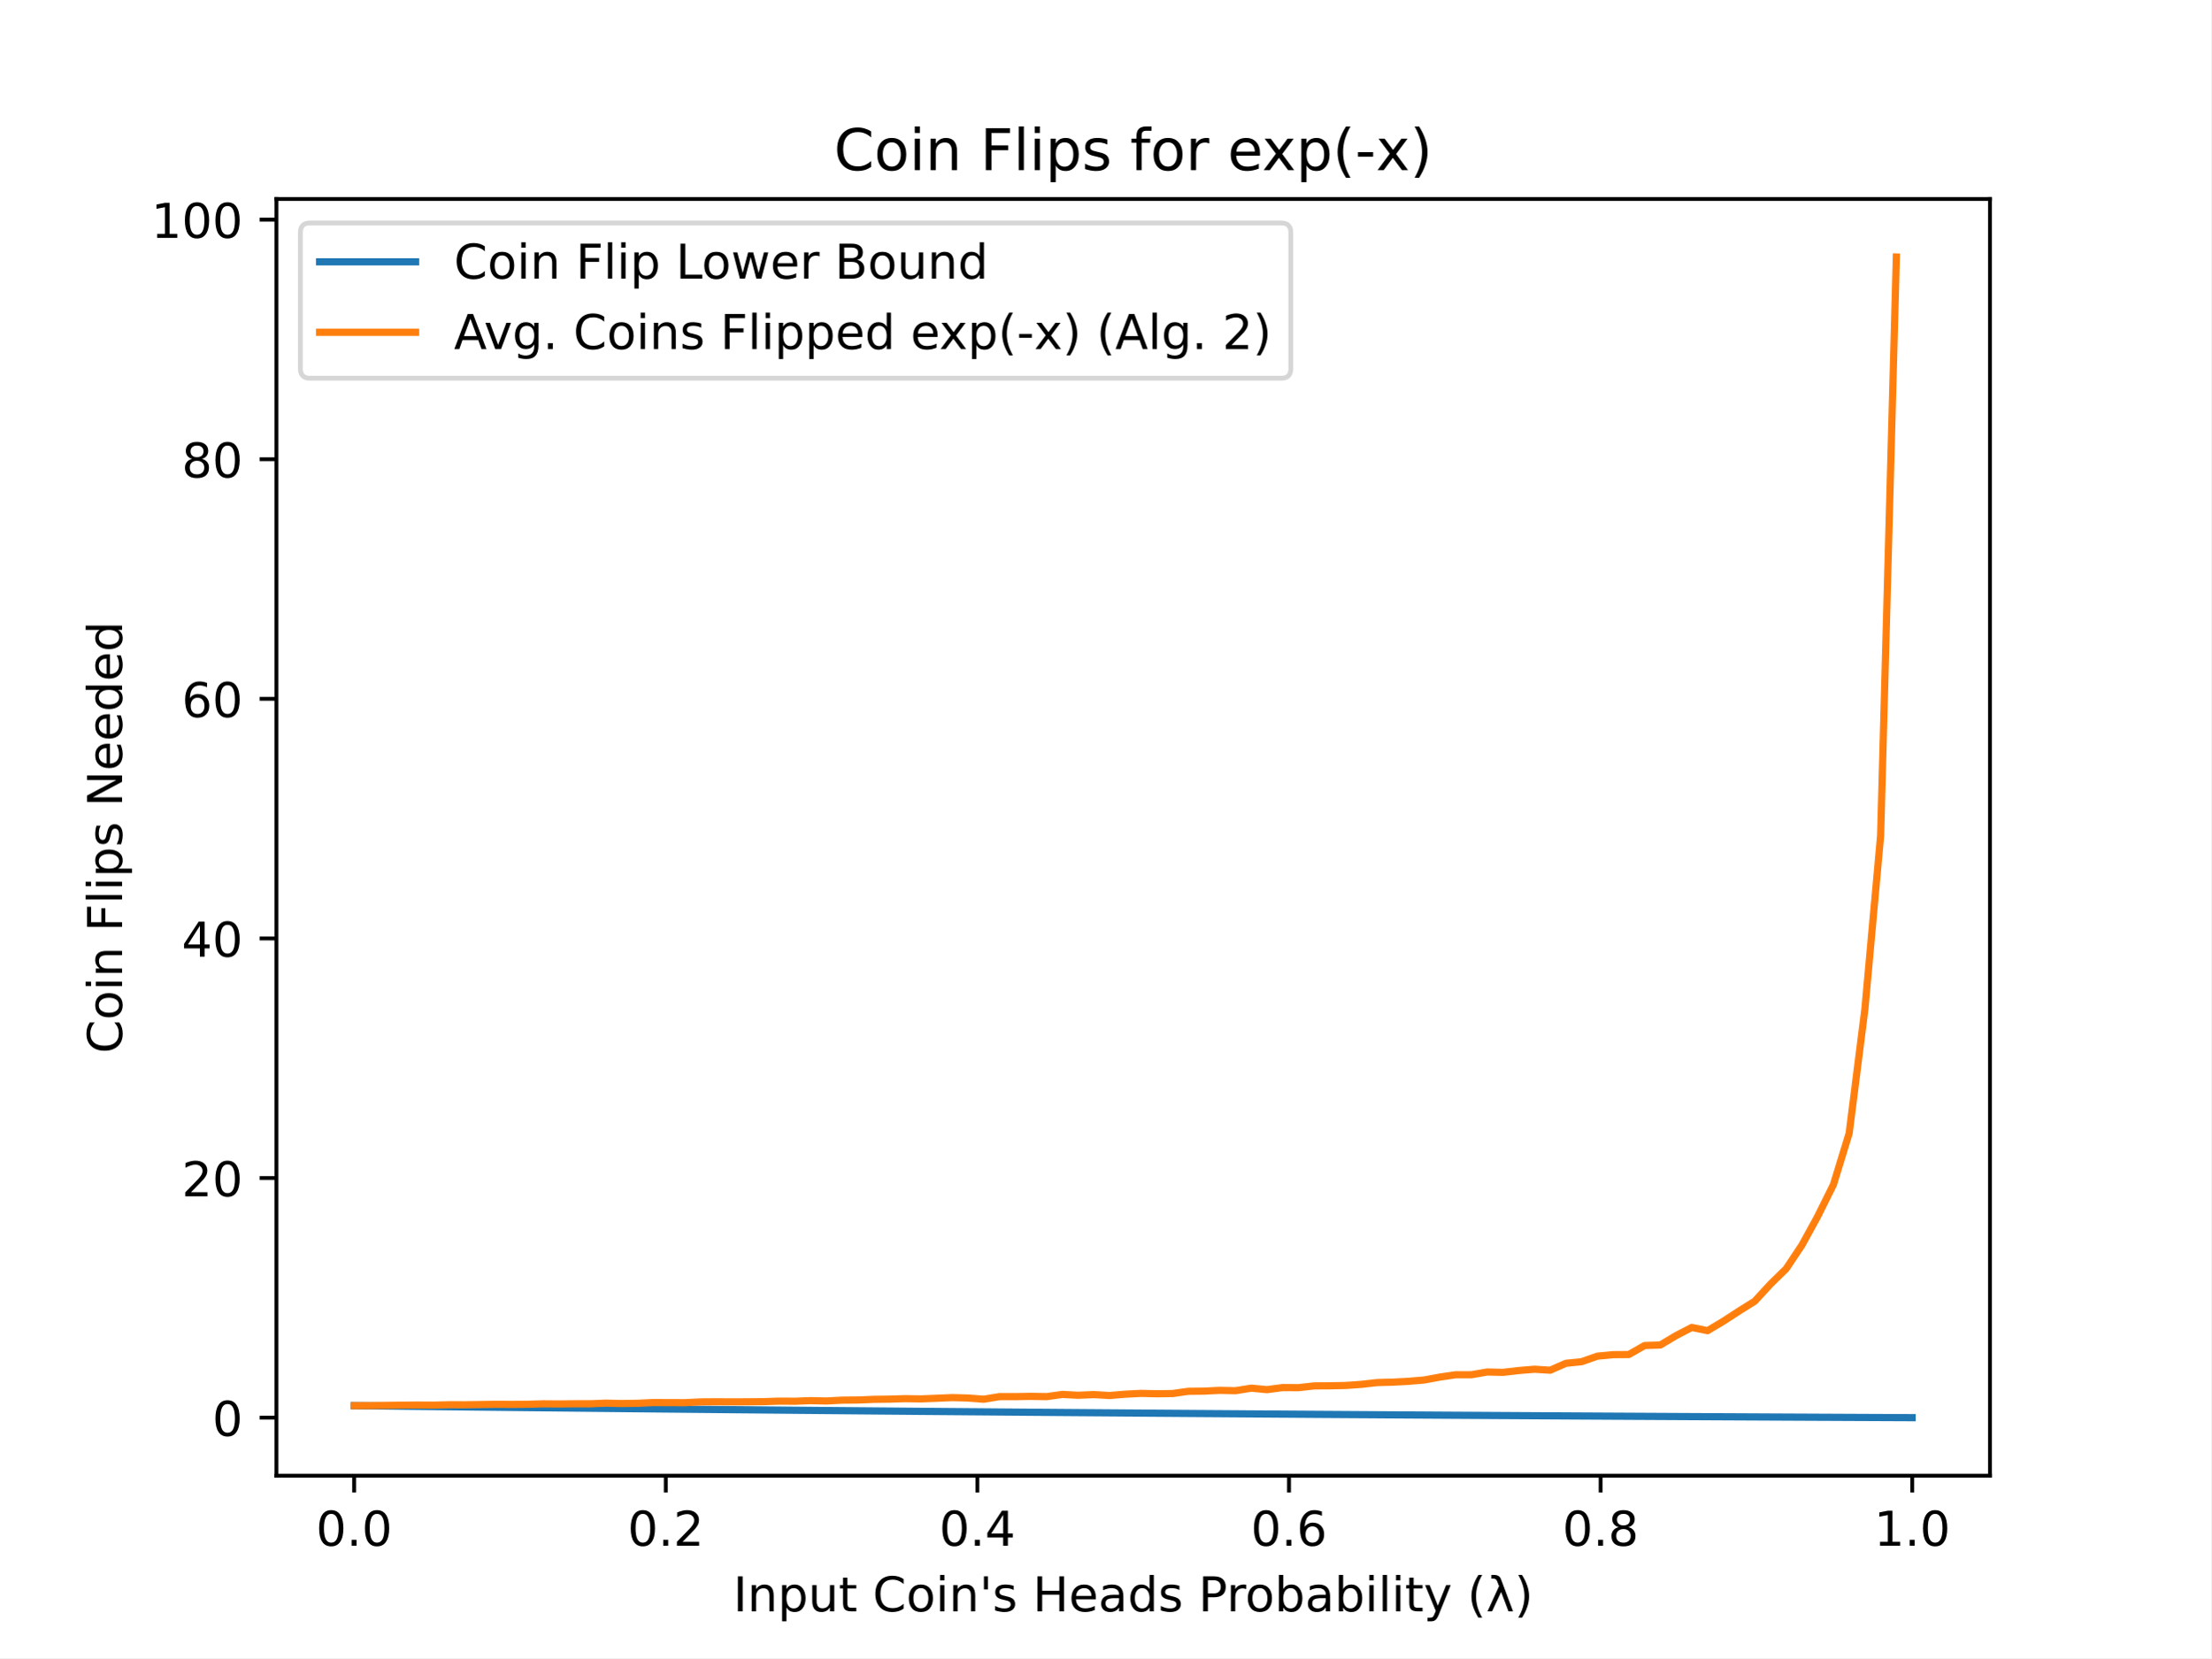
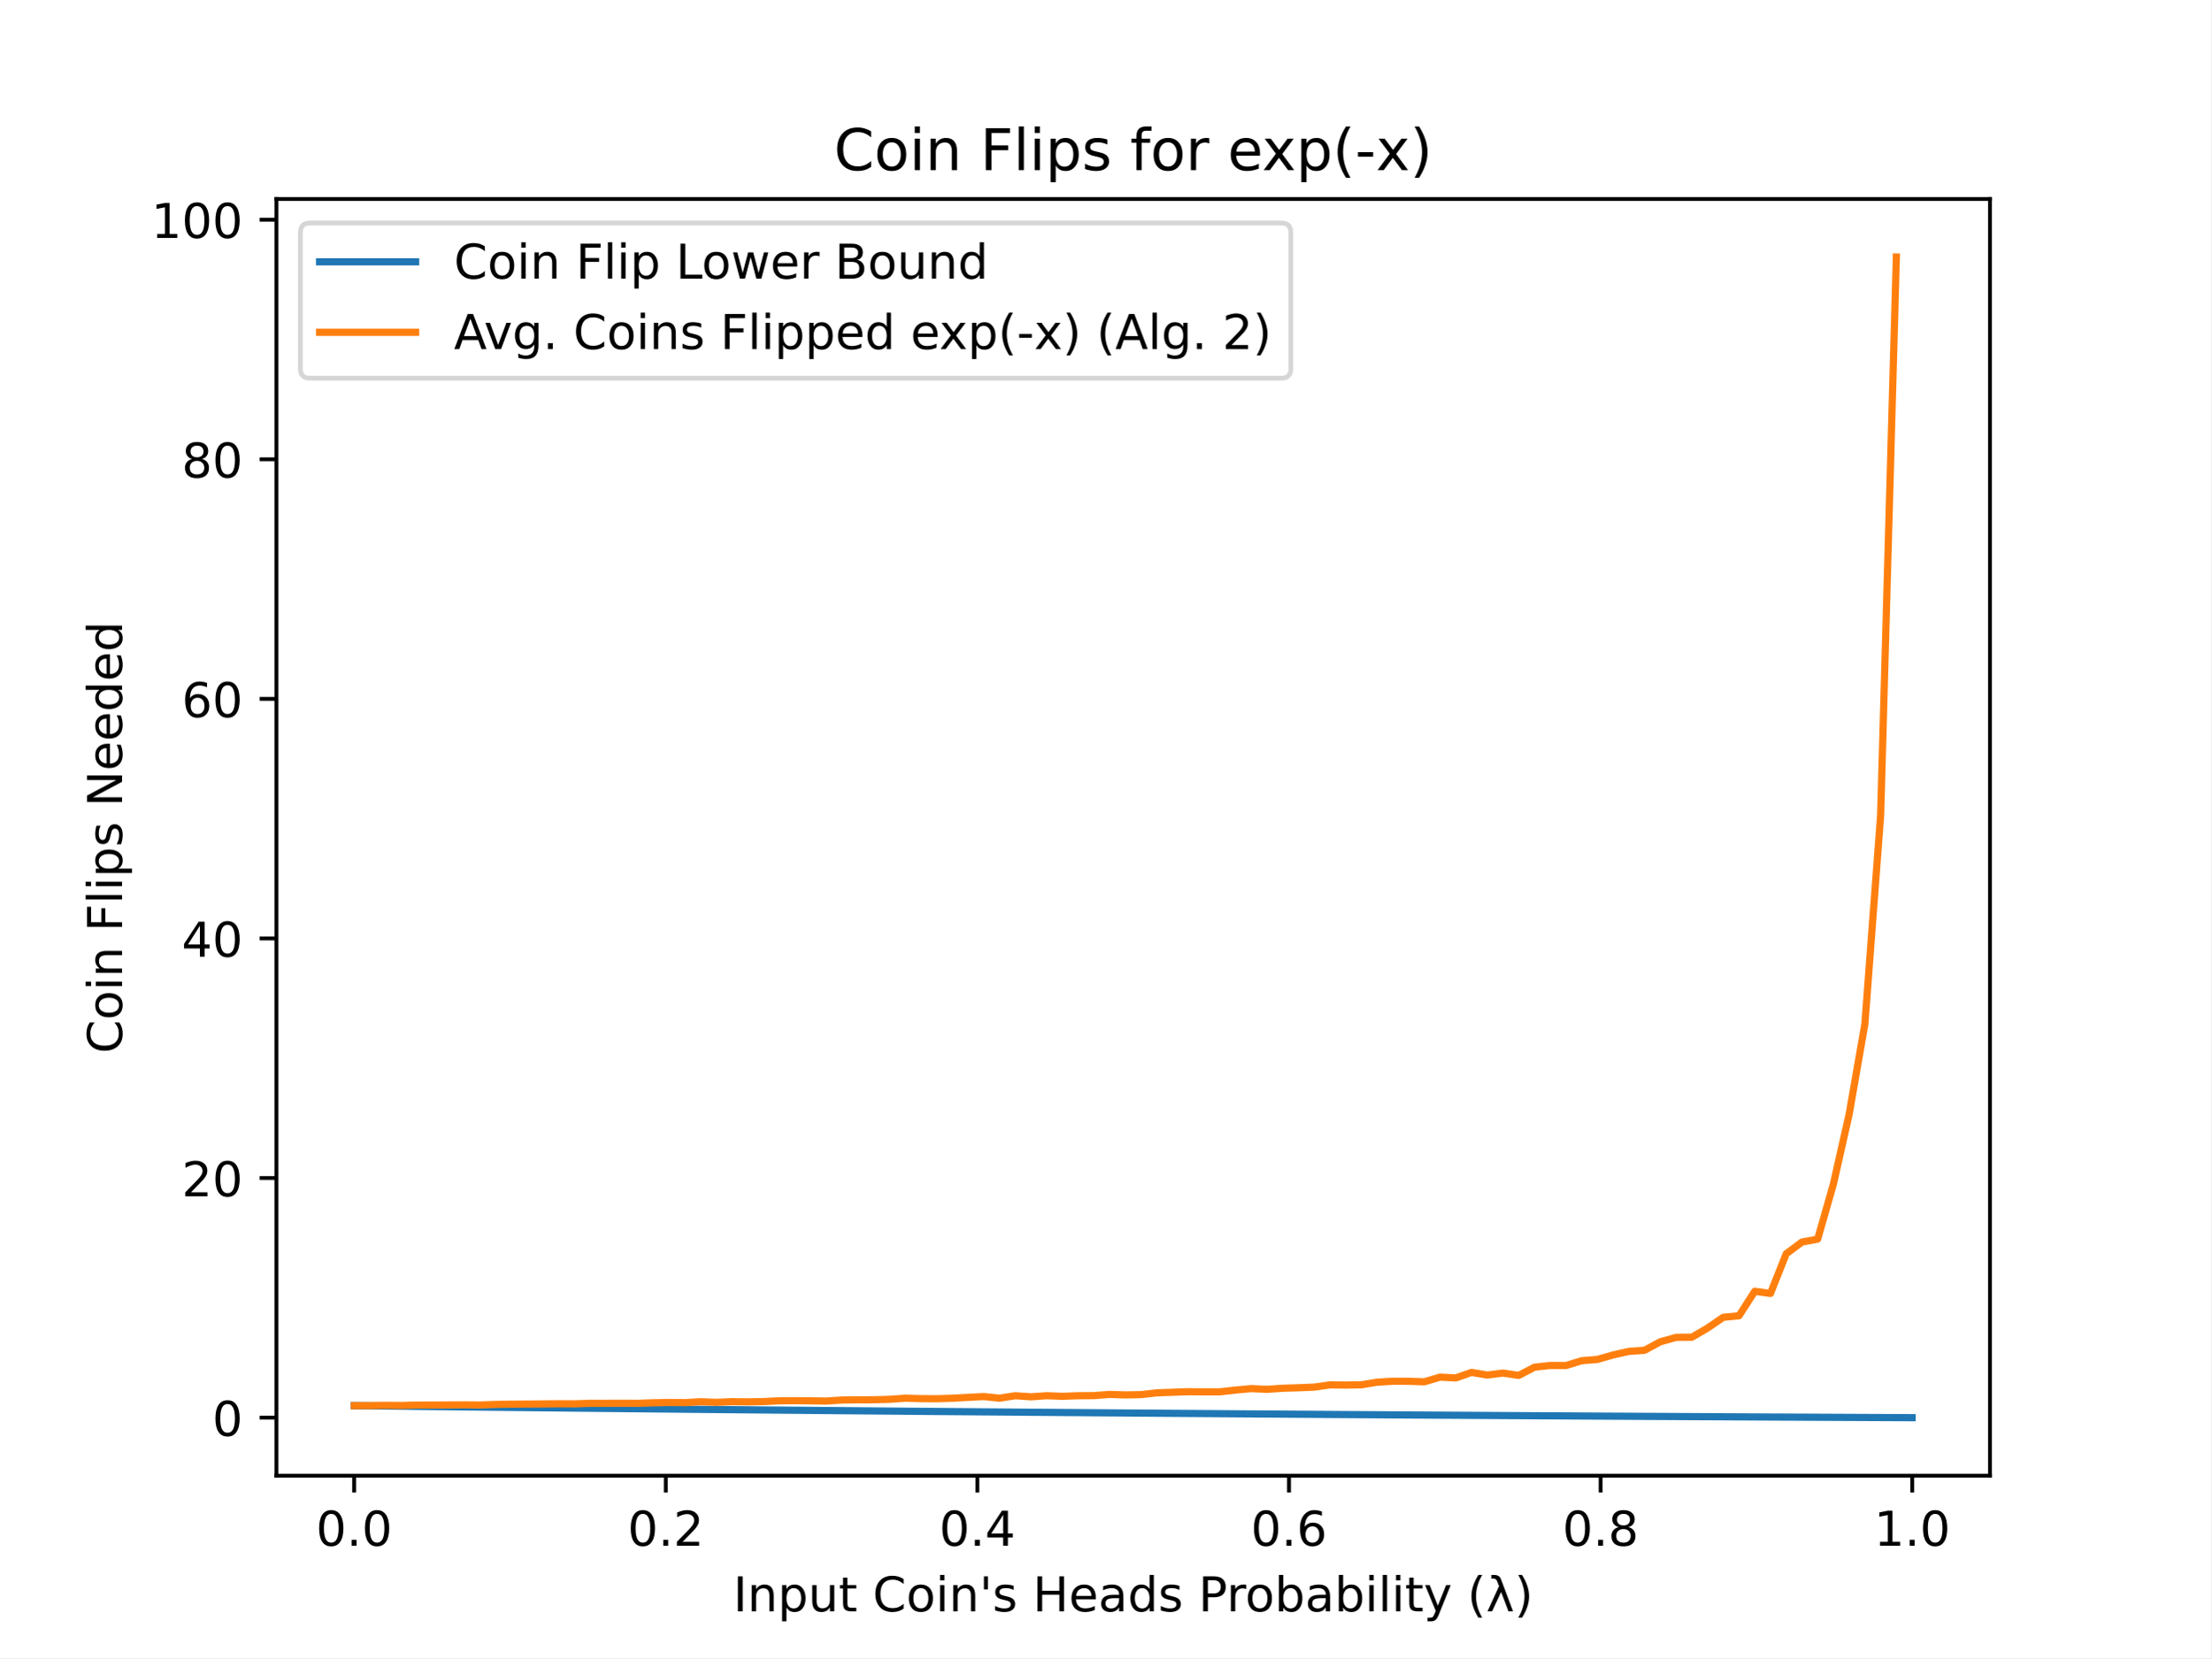
<svg xmlns="http://www.w3.org/2000/svg" xmlns:xlink="http://www.w3.org/1999/xlink" height="345.6pt" version="1.1" viewBox="0 0 460.8 345.6" width="460.8pt">
  <defs>
    <style type="text/css">
*{stroke-linecap:butt;stroke-linejoin:round;}
  </style>
  </defs>
  <g id="figure_1">
    <g id="patch_1">
      <path d="M 0 345.6  L 460.8 345.6  L 460.8 0  L 0 0  z " style="fill:#ffffff;" />
    </g>
    <g id="axes_1">
      <g id="patch_2">
        <path d="M 57.6 307.584  L 414.72 307.584  L 414.72 41.472  L 57.6 41.472  z " style="fill:#ffffff;" />
      </g>
      <g id="matplotlib.axis_1">
        <g id="xtick_1">
          <g id="line2d_1">
            <defs>
-               <path d="M 0 0  L 0 3.5  " id="m1303361536" style="stroke:#000000;stroke-width:0.8;" />
+               <path d="M 0 0  L 0 3.5  " id="md1e742dffa" style="stroke:#000000;stroke-width:0.8;" />
            </defs>
            <g>
-               <use style="stroke:#000000;stroke-width:0.8;" x="73.8" xlink:href="#m1303361536" y="307.584" />
+               <use style="stroke:#000000;stroke-width:0.8;" x="73.8" xlink:href="#md1e742dffa" y="307.584" />
            </g>
          </g>
          <g id="text_1">
            <text style="font-family:DejaVu Sans;font-size:10px;font-style:normal;font-weight:normal;text-anchor:middle;" transform="rotate(-0, 73.80026, 322.1824)" x="73.8" y="322.182">0.0</text>
          </g>
        </g>
        <g id="xtick_2">
          <g id="line2d_2">
            <g>
-               <use style="stroke:#000000;stroke-width:0.8;" x="138.744" xlink:href="#m1303361536" y="307.584" />
+               <use style="stroke:#000000;stroke-width:0.8;" x="138.744" xlink:href="#md1e742dffa" y="307.584" />
            </g>
          </g>
          <g id="text_2">
            <text style="font-family:DejaVu Sans;font-size:10px;font-style:normal;font-weight:normal;text-anchor:middle;" transform="rotate(-0, 138.7442, 322.1824)" x="138.744" y="322.182">0.2</text>
          </g>
        </g>
        <g id="xtick_3">
          <g id="line2d_3">
            <g>
-               <use style="stroke:#000000;stroke-width:0.8;" x="203.688" xlink:href="#m1303361536" y="307.584" />
+               <use style="stroke:#000000;stroke-width:0.8;" x="203.688" xlink:href="#md1e742dffa" y="307.584" />
            </g>
          </g>
          <g id="text_3">
            <text style="font-family:DejaVu Sans;font-size:10px;font-style:normal;font-weight:normal;text-anchor:middle;" transform="rotate(-0, 203.6881, 322.1824)" x="203.688" y="322.182">0.4</text>
          </g>
        </g>
        <g id="xtick_4">
          <g id="line2d_4">
            <g>
-               <use style="stroke:#000000;stroke-width:0.8;" x="268.632" xlink:href="#m1303361536" y="307.584" />
+               <use style="stroke:#000000;stroke-width:0.8;" x="268.632" xlink:href="#md1e742dffa" y="307.584" />
            </g>
          </g>
          <g id="text_4">
            <text style="font-family:DejaVu Sans;font-size:10px;font-style:normal;font-weight:normal;text-anchor:middle;" transform="rotate(-0, 268.6319, 322.1824)" x="268.632" y="322.182">0.6</text>
          </g>
        </g>
        <g id="xtick_5">
          <g id="line2d_5">
            <g>
-               <use style="stroke:#000000;stroke-width:0.8;" x="333.576" xlink:href="#m1303361536" y="307.584" />
+               <use style="stroke:#000000;stroke-width:0.8;" x="333.576" xlink:href="#md1e742dffa" y="307.584" />
            </g>
          </g>
          <g id="text_5">
            <text style="font-family:DejaVu Sans;font-size:10px;font-style:normal;font-weight:normal;text-anchor:middle;" transform="rotate(-0, 333.5758, 322.1824)" x="333.576" y="322.182">0.8</text>
          </g>
        </g>
        <g id="xtick_6">
          <g id="line2d_6">
            <g>
-               <use style="stroke:#000000;stroke-width:0.8;" x="398.52" xlink:href="#m1303361536" y="307.584" />
+               <use style="stroke:#000000;stroke-width:0.8;" x="398.52" xlink:href="#md1e742dffa" y="307.584" />
            </g>
          </g>
          <g id="text_6">
            <text style="font-family:DejaVu Sans;font-size:10px;font-style:normal;font-weight:normal;text-anchor:middle;" transform="rotate(-0, 398.5197, 322.1824)" x="398.52" y="322.182">1.0</text>
          </g>
        </g>
        <g id="text_7">
          <text style="font-family:DejaVu Sans;font-size:10px;font-style:normal;font-weight:normal;text-anchor:middle;" transform="rotate(-0, 236.16, 335.8606)" x="236.16" y="335.861">Input Coin's Heads Probability (λ)</text>
        </g>
      </g>
      <g id="matplotlib.axis_2">
        <g id="ytick_1">
          <g id="line2d_7">
            <defs>
-               <path d="M 0 0  L -3.5 0  " id="med4a508652" style="stroke:#000000;stroke-width:0.8;" />
+               <path d="M 0 0  L -3.5 0  " id="maa56d623db" style="stroke:#000000;stroke-width:0.8;" />
            </defs>
            <g>
-               <use style="stroke:#000000;stroke-width:0.8;" x="57.6" xlink:href="#med4a508652" y="295.488" />
+               <use style="stroke:#000000;stroke-width:0.8;" x="57.6" xlink:href="#maa56d623db" y="295.488" />
            </g>
          </g>
          <g id="text_8">
            <text style="font-family:DejaVu Sans;font-size:10px;font-style:normal;font-weight:normal;text-anchor:end;" transform="rotate(-0, 50.6, 299.2874)" x="50.6" y="299.287">0</text>
          </g>
        </g>
        <g id="ytick_2">
          <g id="line2d_8">
            <g>
-               <use style="stroke:#000000;stroke-width:0.8;" x="57.6" xlink:href="#med4a508652" y="245.545" />
+               <use style="stroke:#000000;stroke-width:0.8;" x="57.6" xlink:href="#maa56d623db" y="245.549" />
            </g>
          </g>
          <g id="text_9">
-             <text style="font-family:DejaVu Sans;font-size:10px;font-style:normal;font-weight:normal;text-anchor:end;" transform="rotate(-0, 50.6, 249.3441)" x="50.6" y="249.344">20</text>
+             <text style="font-family:DejaVu Sans;font-size:10px;font-style:normal;font-weight:normal;text-anchor:end;" transform="rotate(-0, 50.6, 249.3482)" x="50.6" y="249.348">20</text>
          </g>
        </g>
        <g id="ytick_3">
          <g id="line2d_9">
            <g>
-               <use style="stroke:#000000;stroke-width:0.8;" x="57.6" xlink:href="#med4a508652" y="195.602" />
+               <use style="stroke:#000000;stroke-width:0.8;" x="57.6" xlink:href="#maa56d623db" y="195.61" />
            </g>
          </g>
          <g id="text_10">
-             <text style="font-family:DejaVu Sans;font-size:10px;font-style:normal;font-weight:normal;text-anchor:end;" transform="rotate(-0, 50.6, 199.4008)" x="50.6" y="199.401">40</text>
+             <text style="font-family:DejaVu Sans;font-size:10px;font-style:normal;font-weight:normal;text-anchor:end;" transform="rotate(-0, 50.6, 199.4091)" x="50.6" y="199.409">40</text>
          </g>
        </g>
        <g id="ytick_4">
          <g id="line2d_10">
            <g>
-               <use style="stroke:#000000;stroke-width:0.8;" x="57.6" xlink:href="#med4a508652" y="145.658" />
+               <use style="stroke:#000000;stroke-width:0.8;" x="57.6" xlink:href="#maa56d623db" y="145.671" />
            </g>
          </g>
          <g id="text_11">
-             <text style="font-family:DejaVu Sans;font-size:10px;font-style:normal;font-weight:normal;text-anchor:end;" transform="rotate(-0, 50.6, 149.4576)" x="50.6" y="149.458">60</text>
+             <text style="font-family:DejaVu Sans;font-size:10px;font-style:normal;font-weight:normal;text-anchor:end;" transform="rotate(-0, 50.6, 149.47)" x="50.6" y="149.47">60</text>
          </g>
        </g>
        <g id="ytick_5">
          <g id="line2d_11">
            <g>
-               <use style="stroke:#000000;stroke-width:0.8;" x="57.6" xlink:href="#med4a508652" y="95.715" />
+               <use style="stroke:#000000;stroke-width:0.8;" x="57.6" xlink:href="#maa56d623db" y="95.732" />
            </g>
          </g>
          <g id="text_12">
-             <text style="font-family:DejaVu Sans;font-size:10px;font-style:normal;font-weight:normal;text-anchor:end;" transform="rotate(-0, 50.6, 99.51433)" x="50.6" y="99.514">80</text>
+             <text style="font-family:DejaVu Sans;font-size:10px;font-style:normal;font-weight:normal;text-anchor:end;" transform="rotate(-0, 50.6, 99.53083)" x="50.6" y="99.531">80</text>
          </g>
        </g>
        <g id="ytick_6">
          <g id="line2d_12">
            <g>
-               <use style="stroke:#000000;stroke-width:0.8;" x="57.6" xlink:href="#med4a508652" y="45.772" />
+               <use style="stroke:#000000;stroke-width:0.8;" x="57.6" xlink:href="#maa56d623db" y="45.792" />
            </g>
          </g>
          <g id="text_13">
-             <text style="font-family:DejaVu Sans;font-size:10px;font-style:normal;font-weight:normal;text-anchor:end;" transform="rotate(-0, 50.6, 49.57108)" x="50.6" y="49.571">100</text>
+             <text style="font-family:DejaVu Sans;font-size:10px;font-style:normal;font-weight:normal;text-anchor:end;" transform="rotate(-0, 50.6, 49.5917)" x="50.6" y="49.592">100</text>
          </g>
        </g>
        <g id="text_14">
          <text style="font-family:DejaVu Sans;font-size:10px;font-style:normal;font-weight:normal;text-anchor:middle;" transform="rotate(-90, 25.43281, 174.528)" x="25.433" y="174.528">Coin Flips Needed</text>
        </g>
      </g>
      <g id="line2d_13">
-         <path clip-path="url(#pda8492c53d)" d="M 73.833 292.991  L 77.112 293.029  L 80.391 293.066  L 83.671 293.104  L 86.95 293.14  L 90.229 293.177  L 93.509 293.213  L 96.788 293.249  L 100.067 293.285  L 103.347 293.32  L 106.626 293.355  L 109.905 293.39  L 113.185 293.424  L 116.464 293.458  L 119.743 293.492  L 123.023 293.526  L 126.302 293.559  L 129.581 293.593  L 132.861 293.625  L 136.14 293.658  L 139.42 293.69  L 142.699 293.722  L 145.978 293.754  L 149.258 293.785  L 152.537 293.817  L 155.816 293.847  L 159.096 293.878  L 162.375 293.909  L 165.654 293.939  L 168.934 293.969  L 172.213 293.998  L 175.492 294.028  L 178.772 294.057  L 182.051 294.086  L 185.33 294.114  L 188.61 294.142  L 191.889 294.171  L 195.168 294.198  L 198.448 294.226  L 201.727 294.253  L 205.006 294.28  L 208.286 294.307  L 211.565 294.334  L 214.844 294.36  L 218.124 294.386  L 221.403 294.412  L 224.682 294.438  L 227.962 294.463  L 231.241 294.488  L 234.52 294.513  L 237.8 294.538  L 241.079 294.563  L 244.358 294.587  L 247.638 294.611  L 250.917 294.635  L 254.196 294.658  L 257.476 294.681  L 260.755 294.705  L 264.034 294.727  L 267.314 294.75  L 270.593 294.773  L 273.872 294.795  L 277.152 294.817  L 280.431 294.839  L 283.71 294.86  L 286.99 294.881  L 290.269 294.903  L 293.548 294.923  L 296.828 294.944  L 300.107 294.965  L 303.386 294.985  L 306.666 295.005  L 309.945 295.025  L 313.224 295.045  L 316.504 295.064  L 319.783 295.083  L 323.062 295.102  L 326.342 295.121  L 329.621 295.14  L 332.9 295.158  L 336.18 295.177  L 339.459 295.195  L 342.739 295.213  L 346.018 295.23  L 349.297 295.248  L 352.577 295.265  L 355.856 295.282  L 359.135 295.299  L 362.415 295.316  L 365.694 295.332  L 368.973 295.349  L 372.253 295.365  L 375.532 295.381  L 378.811 295.397  L 382.091 295.412  L 385.37 295.428  L 388.649 295.443  L 391.929 295.458  L 395.208 295.473  L 398.487 295.488  " style="fill:none;stroke:#1f77b4;stroke-linecap:square;stroke-width:1.5;" />
+         <path clip-path="url(#pf76528cf2e)" d="M 73.833 292.992  L 77.112 293.029  L 80.391 293.067  L 83.671 293.104  L 86.95 293.14  L 90.229 293.177  L 93.509 293.213  L 96.788 293.249  L 100.067 293.285  L 103.347 293.32  L 106.626 293.355  L 109.905 293.39  L 113.185 293.424  L 116.464 293.459  L 119.743 293.493  L 123.023 293.526  L 126.302 293.56  L 129.581 293.593  L 132.861 293.625  L 136.14 293.658  L 139.42 293.69  L 142.699 293.722  L 145.978 293.754  L 149.258 293.786  L 152.537 293.817  L 155.816 293.848  L 159.096 293.878  L 162.375 293.909  L 165.654 293.939  L 168.934 293.969  L 172.213 293.998  L 175.492 294.028  L 178.772 294.057  L 182.051 294.086  L 185.33 294.114  L 188.61 294.143  L 191.889 294.171  L 195.168 294.199  L 198.448 294.226  L 201.727 294.253  L 205.006 294.281  L 208.286 294.307  L 211.565 294.334  L 214.844 294.36  L 218.124 294.386  L 221.403 294.412  L 224.682 294.438  L 227.962 294.463  L 231.241 294.489  L 234.52 294.514  L 237.8 294.538  L 241.079 294.563  L 244.358 294.587  L 247.638 294.611  L 250.917 294.635  L 254.196 294.658  L 257.476 294.682  L 260.755 294.705  L 264.034 294.728  L 267.314 294.75  L 270.593 294.773  L 273.872 294.795  L 277.152 294.817  L 280.431 294.839  L 283.71 294.86  L 286.99 294.881  L 290.269 294.903  L 293.548 294.924  L 296.828 294.944  L 300.107 294.965  L 303.386 294.985  L 306.666 295.005  L 309.945 295.025  L 313.224 295.045  L 316.504 295.064  L 319.783 295.083  L 323.062 295.102  L 326.342 295.121  L 329.621 295.14  L 332.9 295.158  L 336.18 295.177  L 339.459 295.195  L 342.739 295.213  L 346.018 295.23  L 349.297 295.248  L 352.577 295.265  L 355.856 295.282  L 359.135 295.299  L 362.415 295.316  L 365.694 295.332  L 368.973 295.349  L 372.253 295.365  L 375.532 295.381  L 378.811 295.397  L 382.091 295.412  L 385.37 295.428  L 388.649 295.443  L 391.929 295.458  L 395.208 295.473  L 398.487 295.488  " style="fill:none;stroke:#1f77b4;stroke-linecap:square;stroke-width:1.5;" />
      </g>
      <g id="line2d_14">
-         <path clip-path="url(#pda8492c53d)" d="M 73.833 292.991  L 77.112 292.981  L 80.391 292.936  L 83.671 292.891  L 86.95 292.861  L 90.229 292.881  L 93.509 292.801  L 96.788 292.806  L 100.067 292.756  L 103.347 292.706  L 106.626 292.726  L 109.905 292.701  L 113.185 292.606  L 116.464 292.631  L 119.743 292.596  L 123.023 292.596  L 126.302 292.462  L 129.581 292.546  L 132.861 292.492  L 136.14 292.342  L 139.42 292.357  L 142.699 292.367  L 145.978 292.207  L 149.258 292.182  L 152.537 292.202  L 155.816 292.187  L 159.096 292.152  L 162.375 292.042  L 165.654 292.062  L 168.934 291.937  L 172.213 292.012  L 175.492 291.837  L 178.772 291.807  L 182.051 291.672  L 185.33 291.628  L 188.61 291.528  L 191.889 291.578  L 195.168 291.448  L 198.448 291.308  L 201.727 291.393  L 205.006 291.648  L 208.286 291.103  L 211.565 291.108  L 214.844 291.048  L 218.124 291.103  L 221.403 290.644  L 224.682 290.818  L 227.962 290.679  L 231.241 290.868  L 234.52 290.594  L 237.8 290.424  L 241.079 290.504  L 244.358 290.459  L 247.638 289.994  L 250.917 289.959  L 254.196 289.795  L 257.476 289.87  L 260.755 289.34  L 264.034 289.65  L 267.314 289.215  L 270.593 289.235  L 273.872 288.866  L 277.152 288.846  L 280.431 288.776  L 283.71 288.546  L 286.99 288.171  L 290.269 288.087  L 293.548 287.912  L 296.828 287.632  L 300.107 287.023  L 303.386 286.543  L 306.666 286.538  L 309.945 285.969  L 313.224 286.044  L 316.504 285.664  L 319.783 285.39  L 323.062 285.599  L 326.342 284.156  L 329.621 283.821  L 332.9 282.668  L 336.18 282.353  L 339.459 282.328  L 342.739 280.45  L 346.018 280.345  L 349.297 278.383  L 352.577 276.685  L 355.856 277.359  L 359.135 275.401  L 362.415 273.268  L 365.694 271.216  L 368.973 267.65  L 372.253 264.438  L 375.532 259.519  L 378.811 253.536  L 382.091 246.923  L 385.37 236.22  L 388.649 210.36  L 391.929 174.201  L 395.208 53.568  " style="fill:none;stroke:#ff7f0e;stroke-linecap:square;stroke-width:1.5;" />
+         <path clip-path="url(#pf76528cf2e)" d="M 73.833 292.991  L 77.112 292.981  L 80.391 292.926  L 83.671 292.956  L 86.95 292.871  L 90.229 292.861  L 93.509 292.841  L 96.788 292.816  L 100.067 292.851  L 103.347 292.732  L 106.626 292.677  L 109.905 292.652  L 113.185 292.627  L 116.464 292.592  L 119.743 292.612  L 123.023 292.497  L 126.302 292.502  L 129.581 292.487  L 132.861 292.502  L 136.14 292.392  L 139.42 292.322  L 142.699 292.357  L 145.978 292.167  L 149.258 292.292  L 152.537 292.157  L 155.816 292.197  L 159.096 292.137  L 162.375 291.972  L 165.654 291.947  L 168.934 291.977  L 172.213 292.027  L 175.492 291.808  L 178.772 291.768  L 182.051 291.758  L 185.33 291.668  L 188.61 291.433  L 191.889 291.518  L 195.168 291.538  L 198.448 291.443  L 201.727 291.263  L 205.006 291.089  L 208.286 291.433  L 211.565 290.919  L 214.844 291.143  L 218.124 290.914  L 221.403 291.039  L 224.682 290.919  L 227.962 290.894  L 231.241 290.639  L 234.52 290.749  L 237.8 290.684  L 241.079 290.309  L 244.358 290.19  L 247.638 290.08  L 250.917 290.11  L 254.196 290.105  L 257.476 289.735  L 260.755 289.431  L 264.034 289.59  L 267.314 289.356  L 270.593 289.256  L 273.872 289.121  L 277.152 288.656  L 280.431 288.691  L 283.71 288.636  L 286.99 288.097  L 290.269 287.897  L 293.548 287.902  L 296.828 288.017  L 300.107 287.038  L 303.386 287.208  L 306.666 286.055  L 309.945 286.604  L 313.224 286.194  L 316.504 286.684  L 319.783 284.971  L 323.062 284.611  L 326.342 284.631  L 329.621 283.618  L 332.9 283.353  L 336.18 282.409  L 339.459 281.68  L 342.739 281.44  L 346.018 279.667  L 349.297 278.754  L 352.577 278.729  L 355.856 276.811  L 359.135 274.564  L 362.415 274.254  L 365.694 269.15  L 368.973 269.595  L 372.253 261.325  L 375.532 258.883  L 378.811 258.269  L 382.091 246.788  L 385.37 232.24  L 388.649 213.433  L 391.929 169.996  L 395.208 53.568  " style="fill:none;stroke:#ff7f0e;stroke-linecap:square;stroke-width:1.5;" />
      </g>
      <g id="patch_3">
        <path d="M 57.6 307.584  L 57.6 41.472  " style="fill:none;stroke:#000000;stroke-linecap:square;stroke-linejoin:miter;stroke-width:0.8;" />
      </g>
      <g id="patch_4">
        <path d="M 414.72 307.584  L 414.72 41.472  " style="fill:none;stroke:#000000;stroke-linecap:square;stroke-linejoin:miter;stroke-width:0.8;" />
      </g>
      <g id="patch_5">
        <path d="M 57.6 307.584  L 414.72 307.584  " style="fill:none;stroke:#000000;stroke-linecap:square;stroke-linejoin:miter;stroke-width:0.8;" />
      </g>
      <g id="patch_6">
        <path d="M 57.6 41.472  L 414.72 41.472  " style="fill:none;stroke:#000000;stroke-linecap:square;stroke-linejoin:miter;stroke-width:0.8;" />
      </g>
      <g id="text_15">
        <text style="font-family:DejaVu Sans;font-size:12px;font-style:normal;font-weight:normal;text-anchor:middle;" transform="rotate(-0, 236.16, 35.472)" x="236.16" y="35.472">Coin Flips for exp(-x)</text>
      </g>
      <g id="legend_1">
        <g id="patch_7">
          <path d="M 64.6 78.828  L 267.008 78.828  Q 269.008 78.828 269.008 76.828  L 269.008 48.472  Q 269.008 46.472 267.008 46.472  L 64.6 46.472  Q 62.6 46.472 62.6 48.472  L 62.6 76.828  Q 62.6 78.828 64.6 78.828  z " style="fill:#ffffff;opacity:0.8;stroke:#cccccc;stroke-linejoin:miter;" />
        </g>
        <g id="line2d_15">
          <path d="M 66.6 54.57  L 86.6 54.57  " style="fill:none;stroke:#1f77b4;stroke-linecap:square;stroke-width:1.5;" />
        </g>
        <g id="line2d_16" />
        <g id="text_16">
          <text style="font-family:DejaVu Sans;font-size:10px;font-style:normal;font-weight:normal;text-anchor:start;" transform="rotate(-0, 94.6, 58.07044)" x="94.6" y="58.07">Coin Flip Lower Bound</text>
        </g>
        <g id="line2d_17">
          <path d="M 66.6 69.249  L 86.6 69.249  " style="fill:none;stroke:#ff7f0e;stroke-linecap:square;stroke-width:1.5;" />
        </g>
        <g id="line2d_18" />
        <g id="text_17">
          <text style="font-family:DejaVu Sans;font-size:10px;font-style:normal;font-weight:normal;text-anchor:start;" transform="rotate(-0, 94.6, 72.74856)" x="94.6" y="72.749">Avg. Coins Flipped exp(-x) (Alg. 2)</text>
        </g>
      </g>
    </g>
  </g>
  <defs>
-     <clipPath id="pda8492c53d">
+     <clipPath id="pf76528cf2e">
      <rect height="266.112" width="357.12" x="57.6" y="41.472" />
    </clipPath>
  </defs>
</svg>
